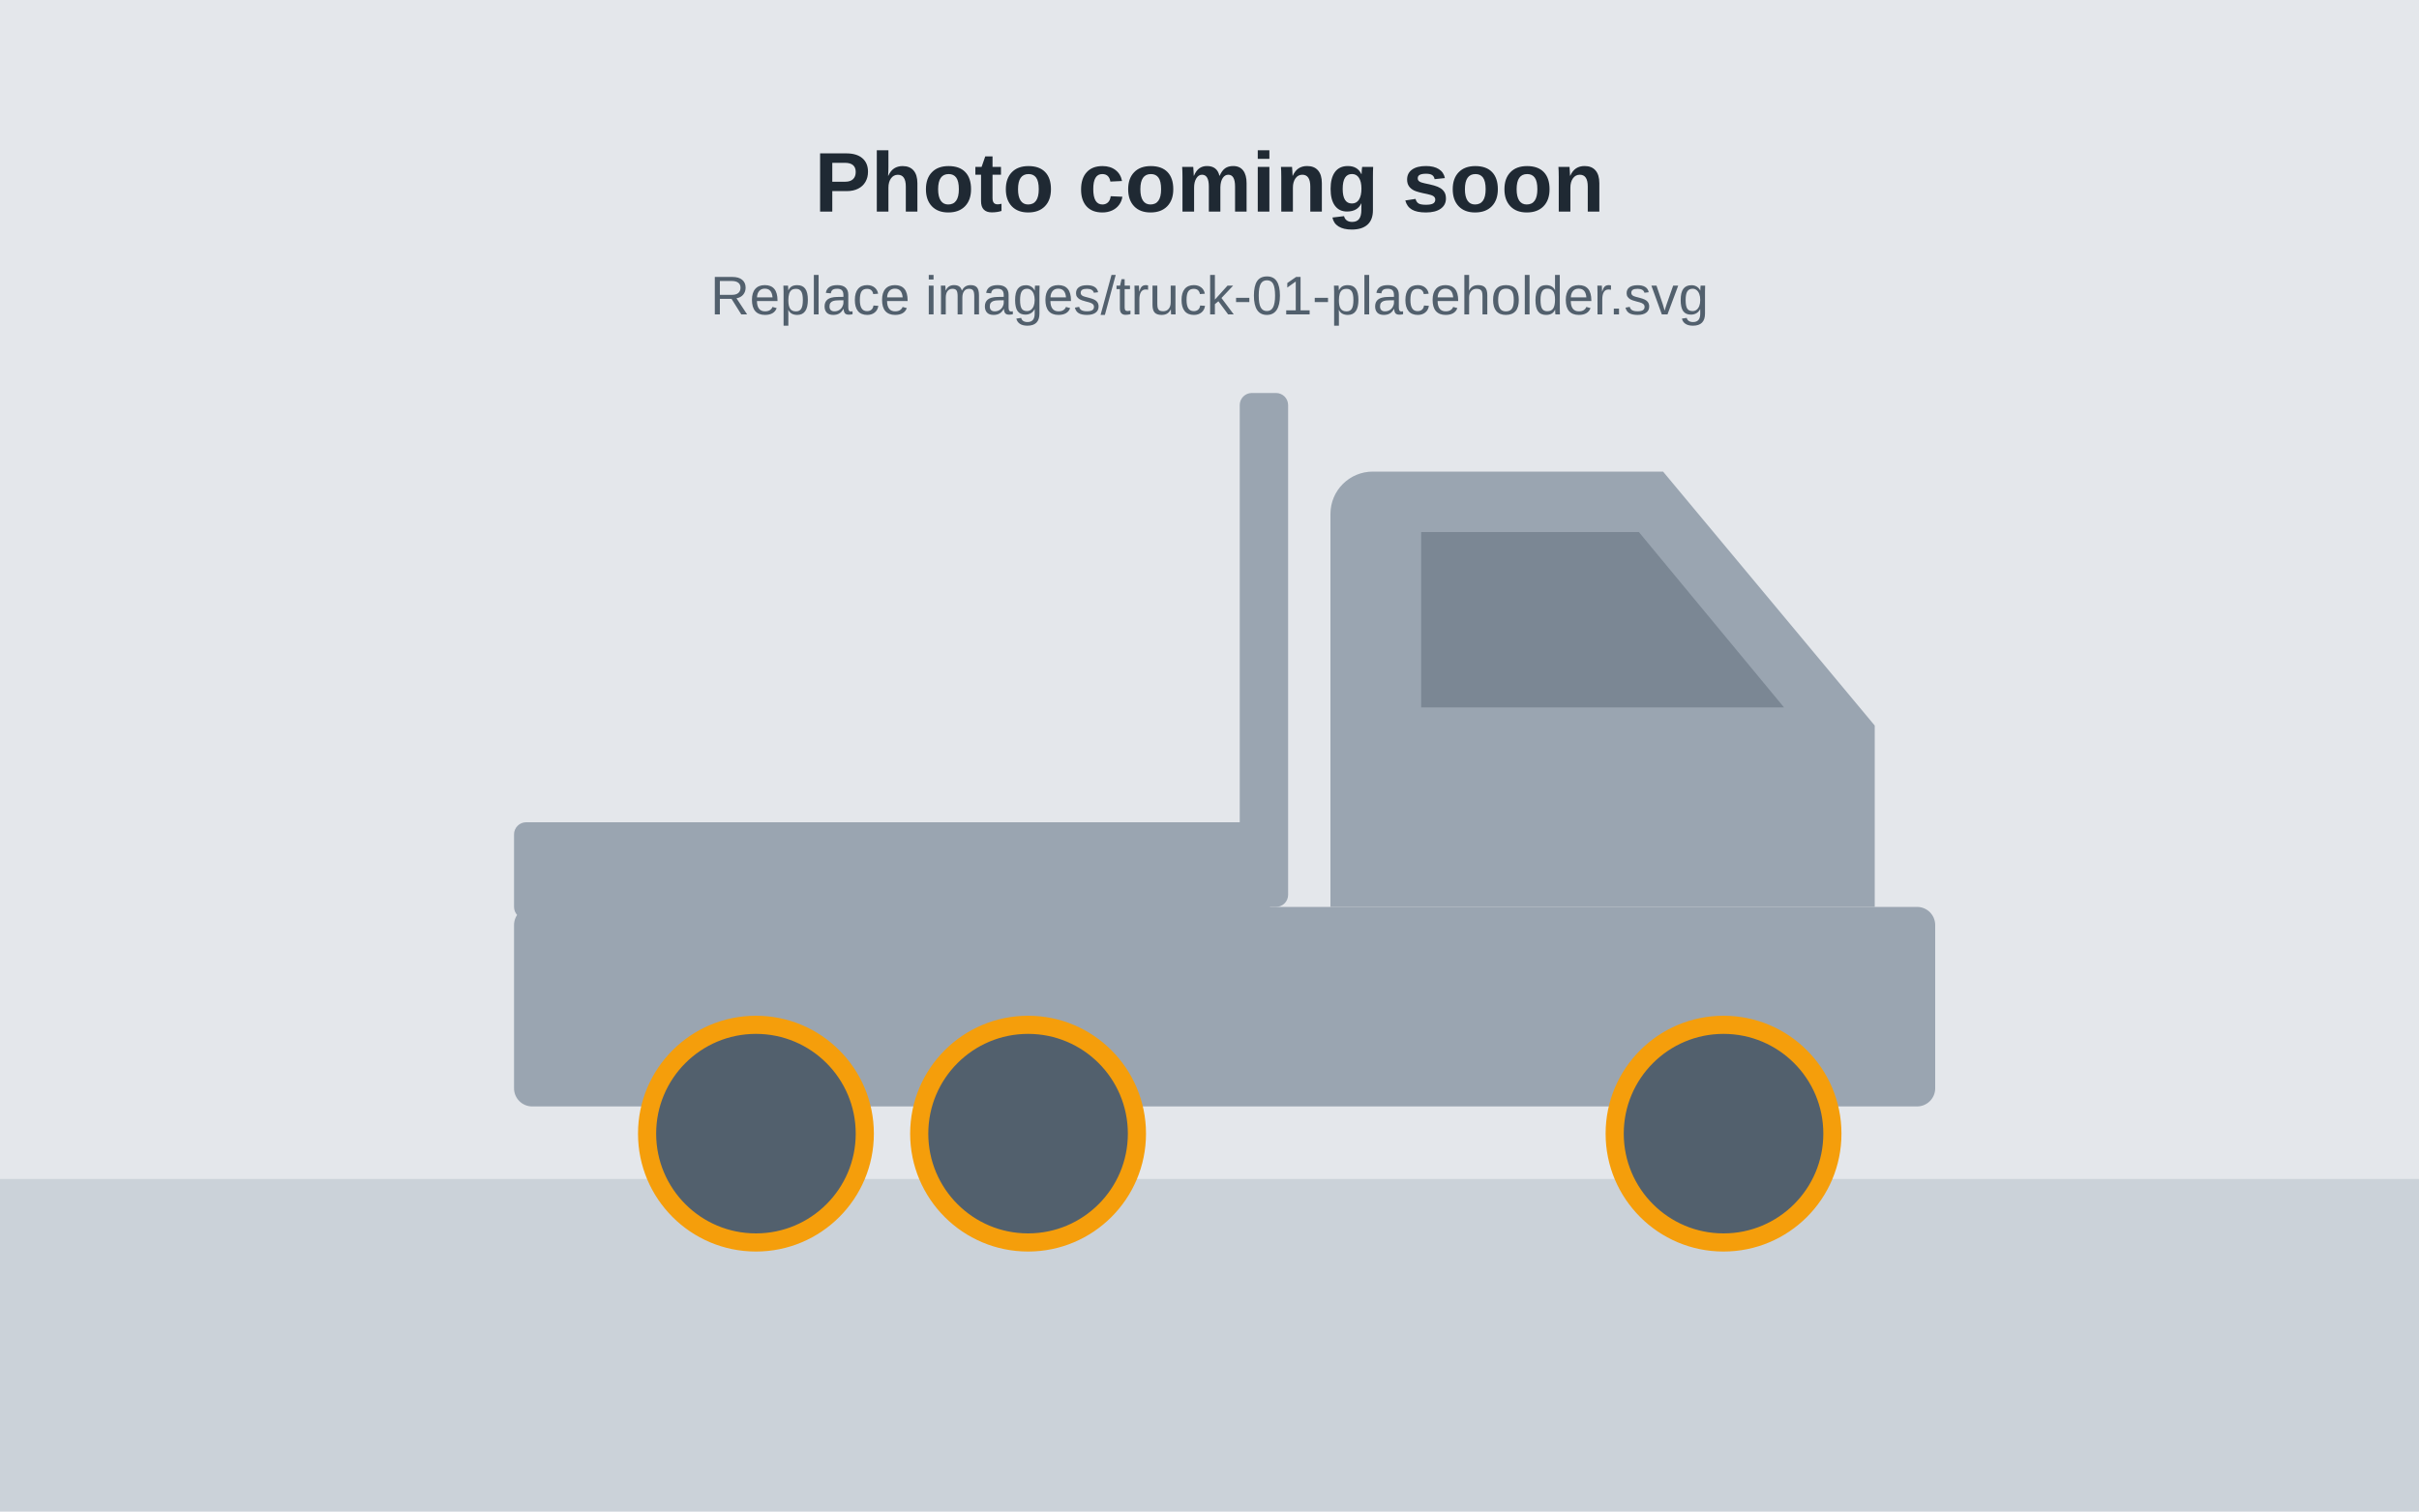
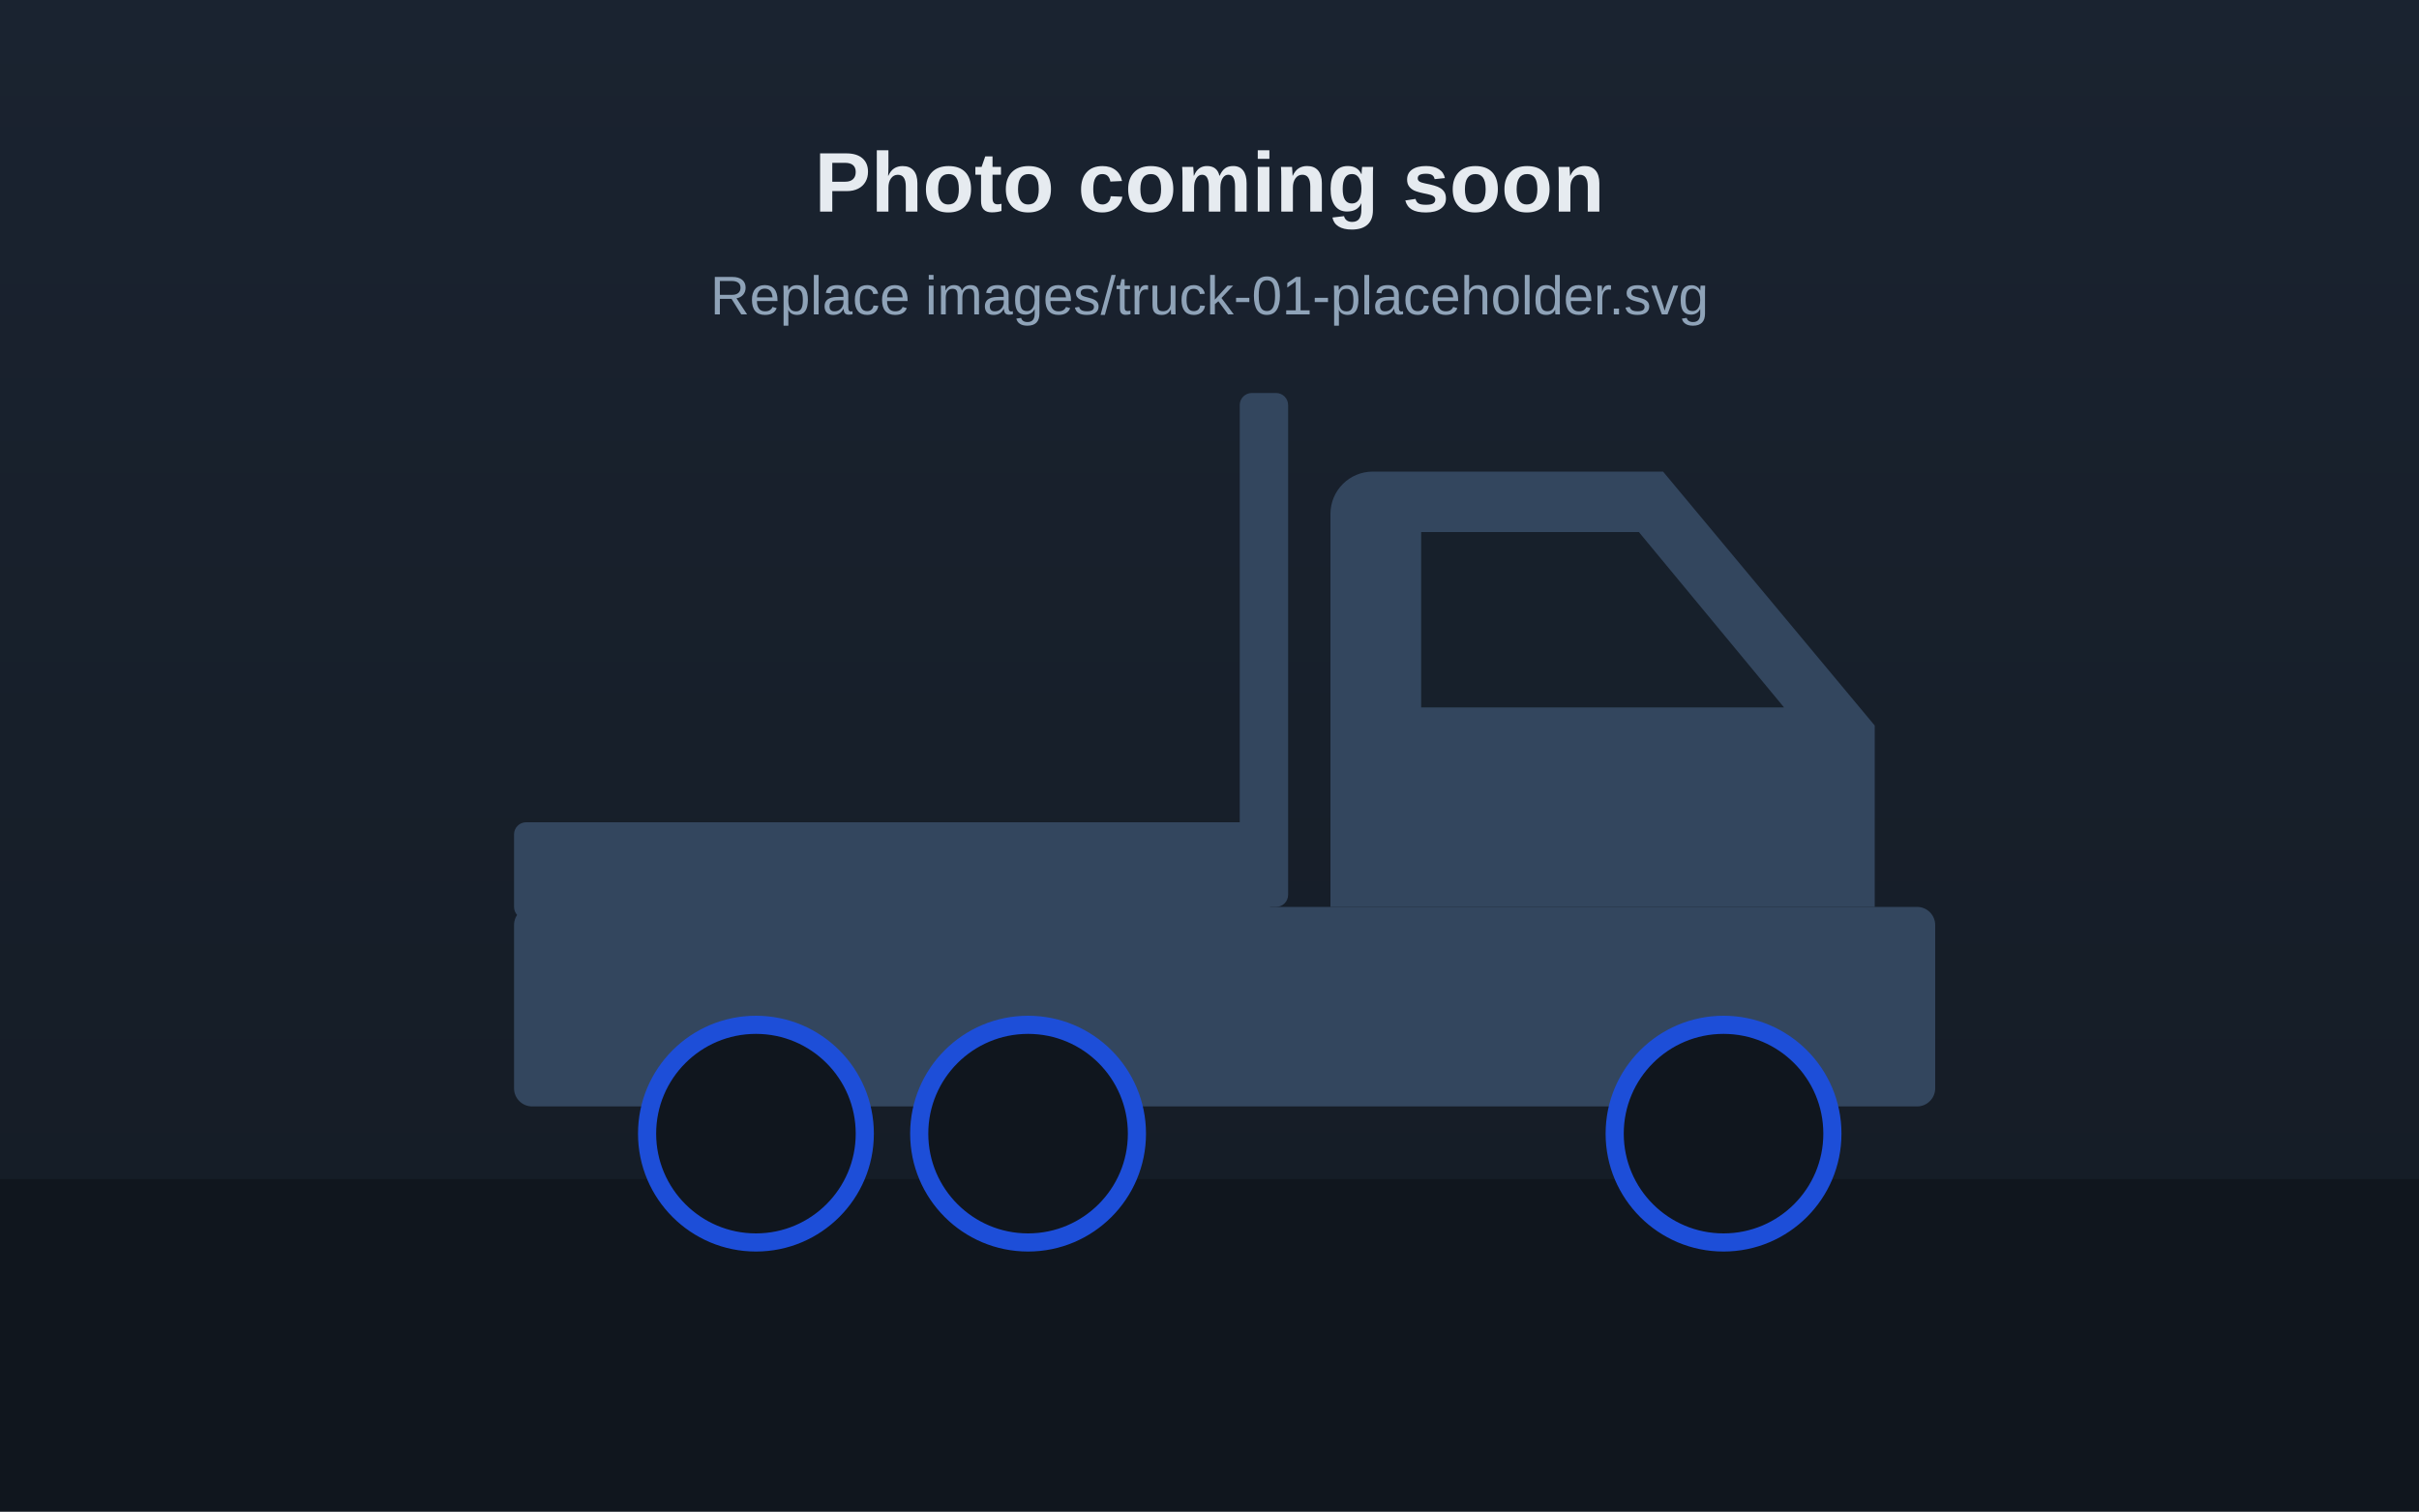
<svg xmlns="http://www.w3.org/2000/svg" viewBox="0 0 800 500" role="img" aria-label="Semi tractor placeholder">
-   <rect width="800" height="500" fill="#E4E7EB" />
-   <rect y="390" width="800" height="110" fill="#CBD2D9" />
-   <g fill="#9AA5B1">
+   <defs>
+     <linearGradient id="bg" x1="0" y1="0" x2="0" y2="1">
+       <stop offset="0" stop-color="#1A2330" />
+       <stop offset="1" stop-color="#141B24" />
+     </linearGradient>
+   </defs>
+   <rect width="800" height="500" fill="url(#bg)" />
+   <rect y="390" width="800" height="110" fill="#10161E" />
+   <g fill="#33465E">
    <rect x="170" y="300" width="470" height="66" rx="6" />
    <path d="M440 300V170a14 14 0 0 1 14-14h96l70 84v60z" />
    <rect x="410" y="130" width="16" height="170" rx="4" />
    <rect x="170" y="272" width="250" height="32" rx="4" />
  </g>
-   <path d="M470 176h72l48 58h-120z" fill="#7B8794" />
-   <g fill="#52606D" stroke="#F59E0B" stroke-width="6">
+   <path d="M470 176h72l48 58h-120z" fill="#10161E" opacity=".8" />
+   <g fill="#10161E" stroke="#1D4ED8" stroke-width="6">
    <circle cx="250" cy="375" r="36" />
    <circle cx="340" cy="375" r="36" />
    <circle cx="570" cy="375" r="36" />
  </g>
-   <text x="400" y="70" fill="#1F2933" font-family="Arial, sans-serif" font-size="28" font-weight="700" text-anchor="middle">Photo coming soon</text>
-   <text x="400" y="104" fill="#52606D" font-family="Arial, sans-serif" font-size="18" text-anchor="middle">Replace images/truck-01-placeholder.svg</text>
+   <text x="400" y="70" fill="#E6EBF0" font-family="Arial, sans-serif" font-size="28" font-weight="700" text-anchor="middle">Photo coming soon</text>
+   <text x="400" y="104" fill="#8FA3B8" font-family="Arial, sans-serif" font-size="18" text-anchor="middle">Replace images/truck-01-placeholder.svg</text>
</svg>
